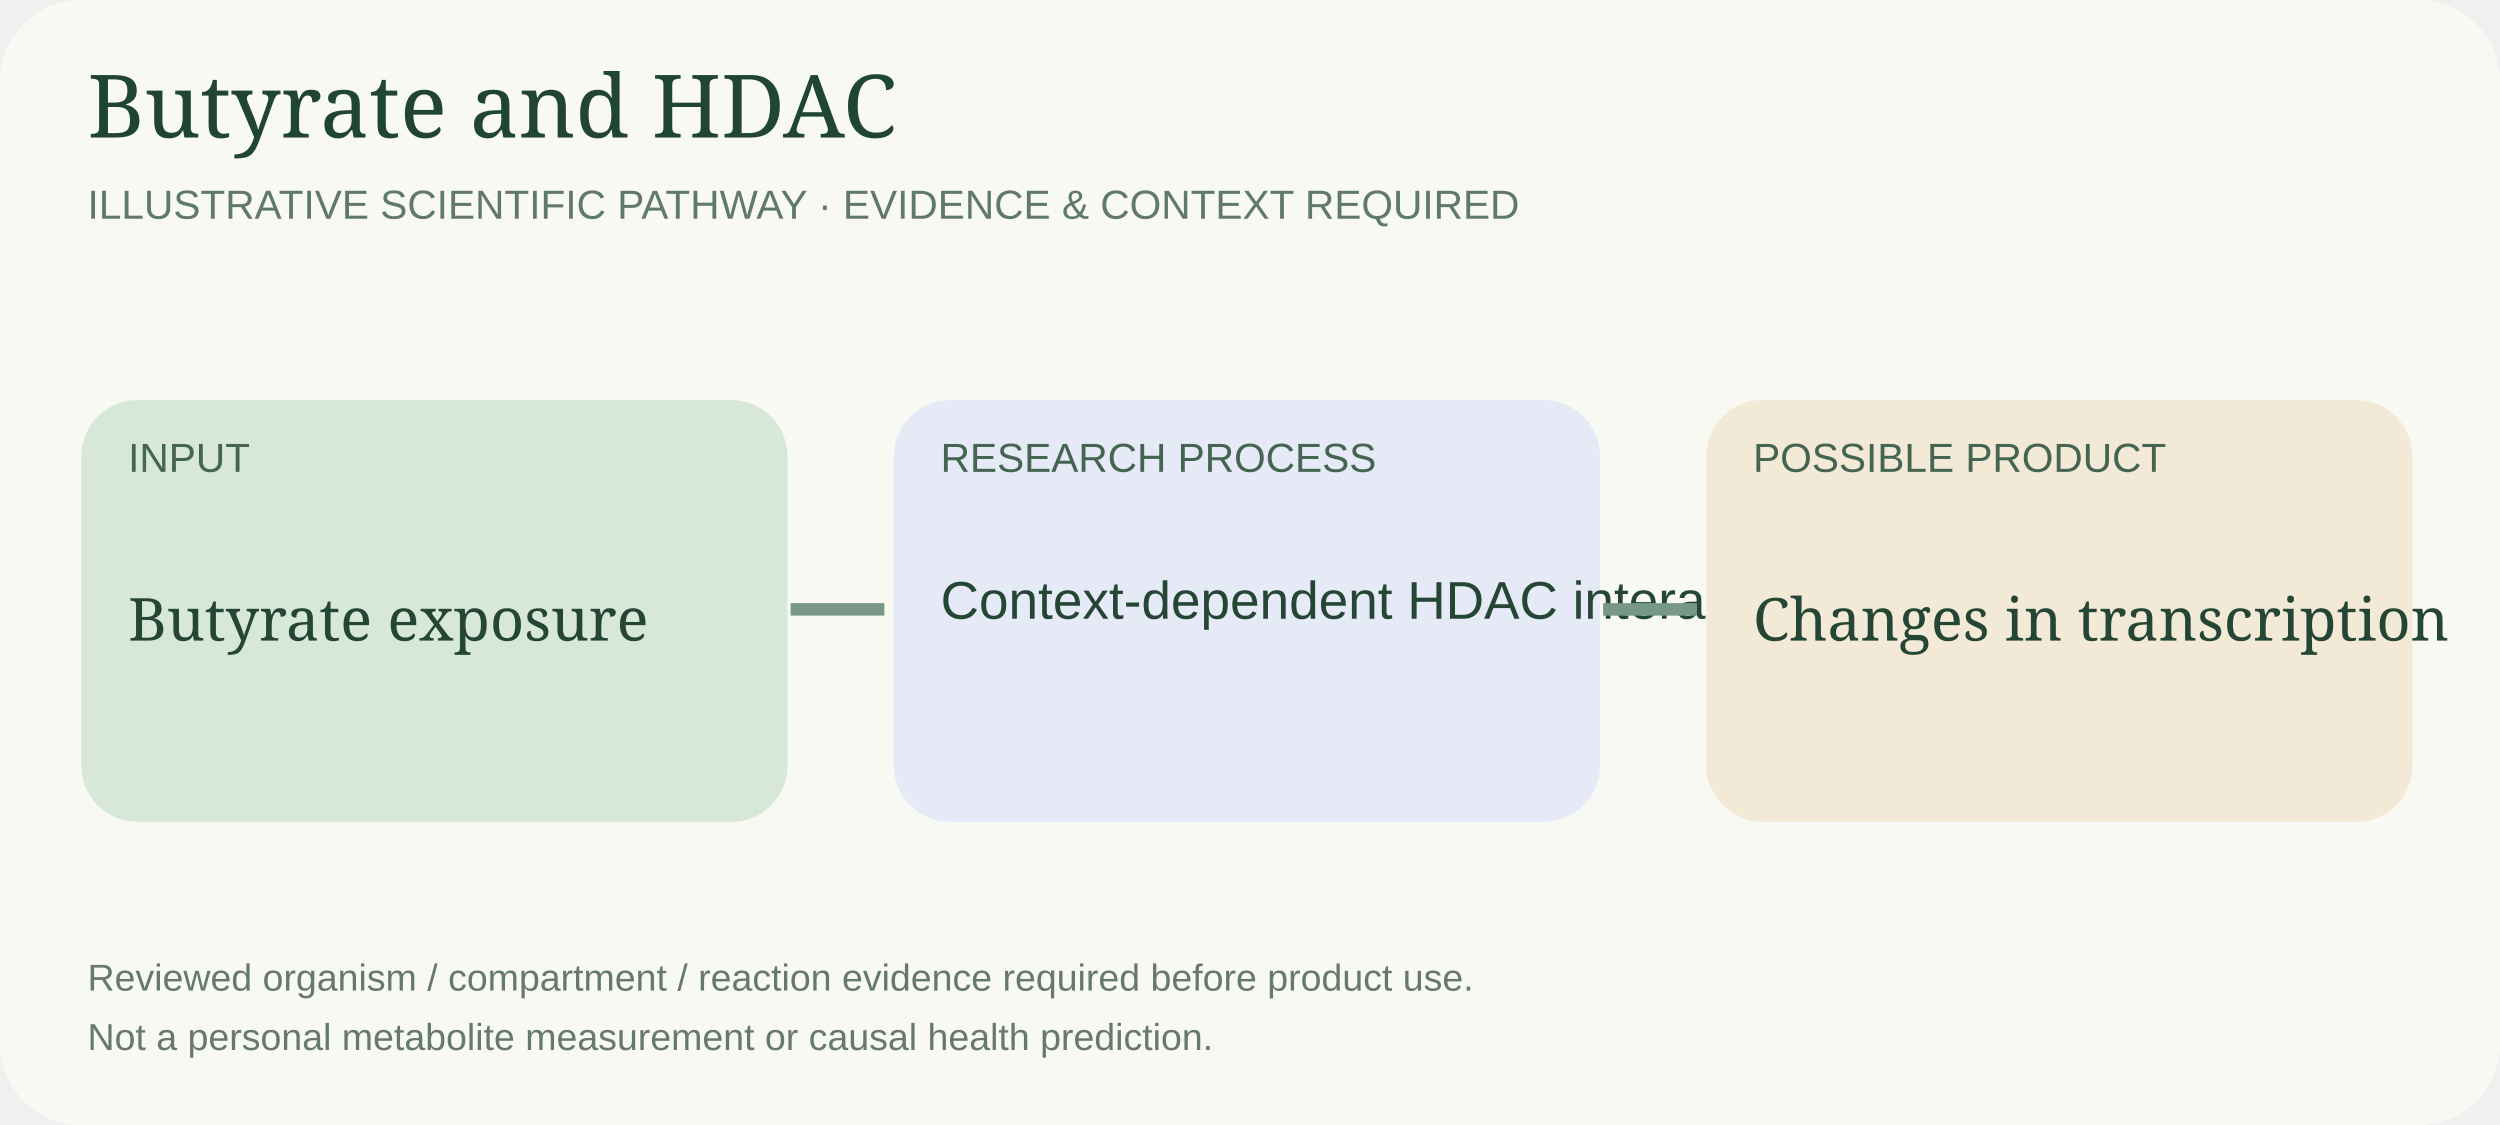
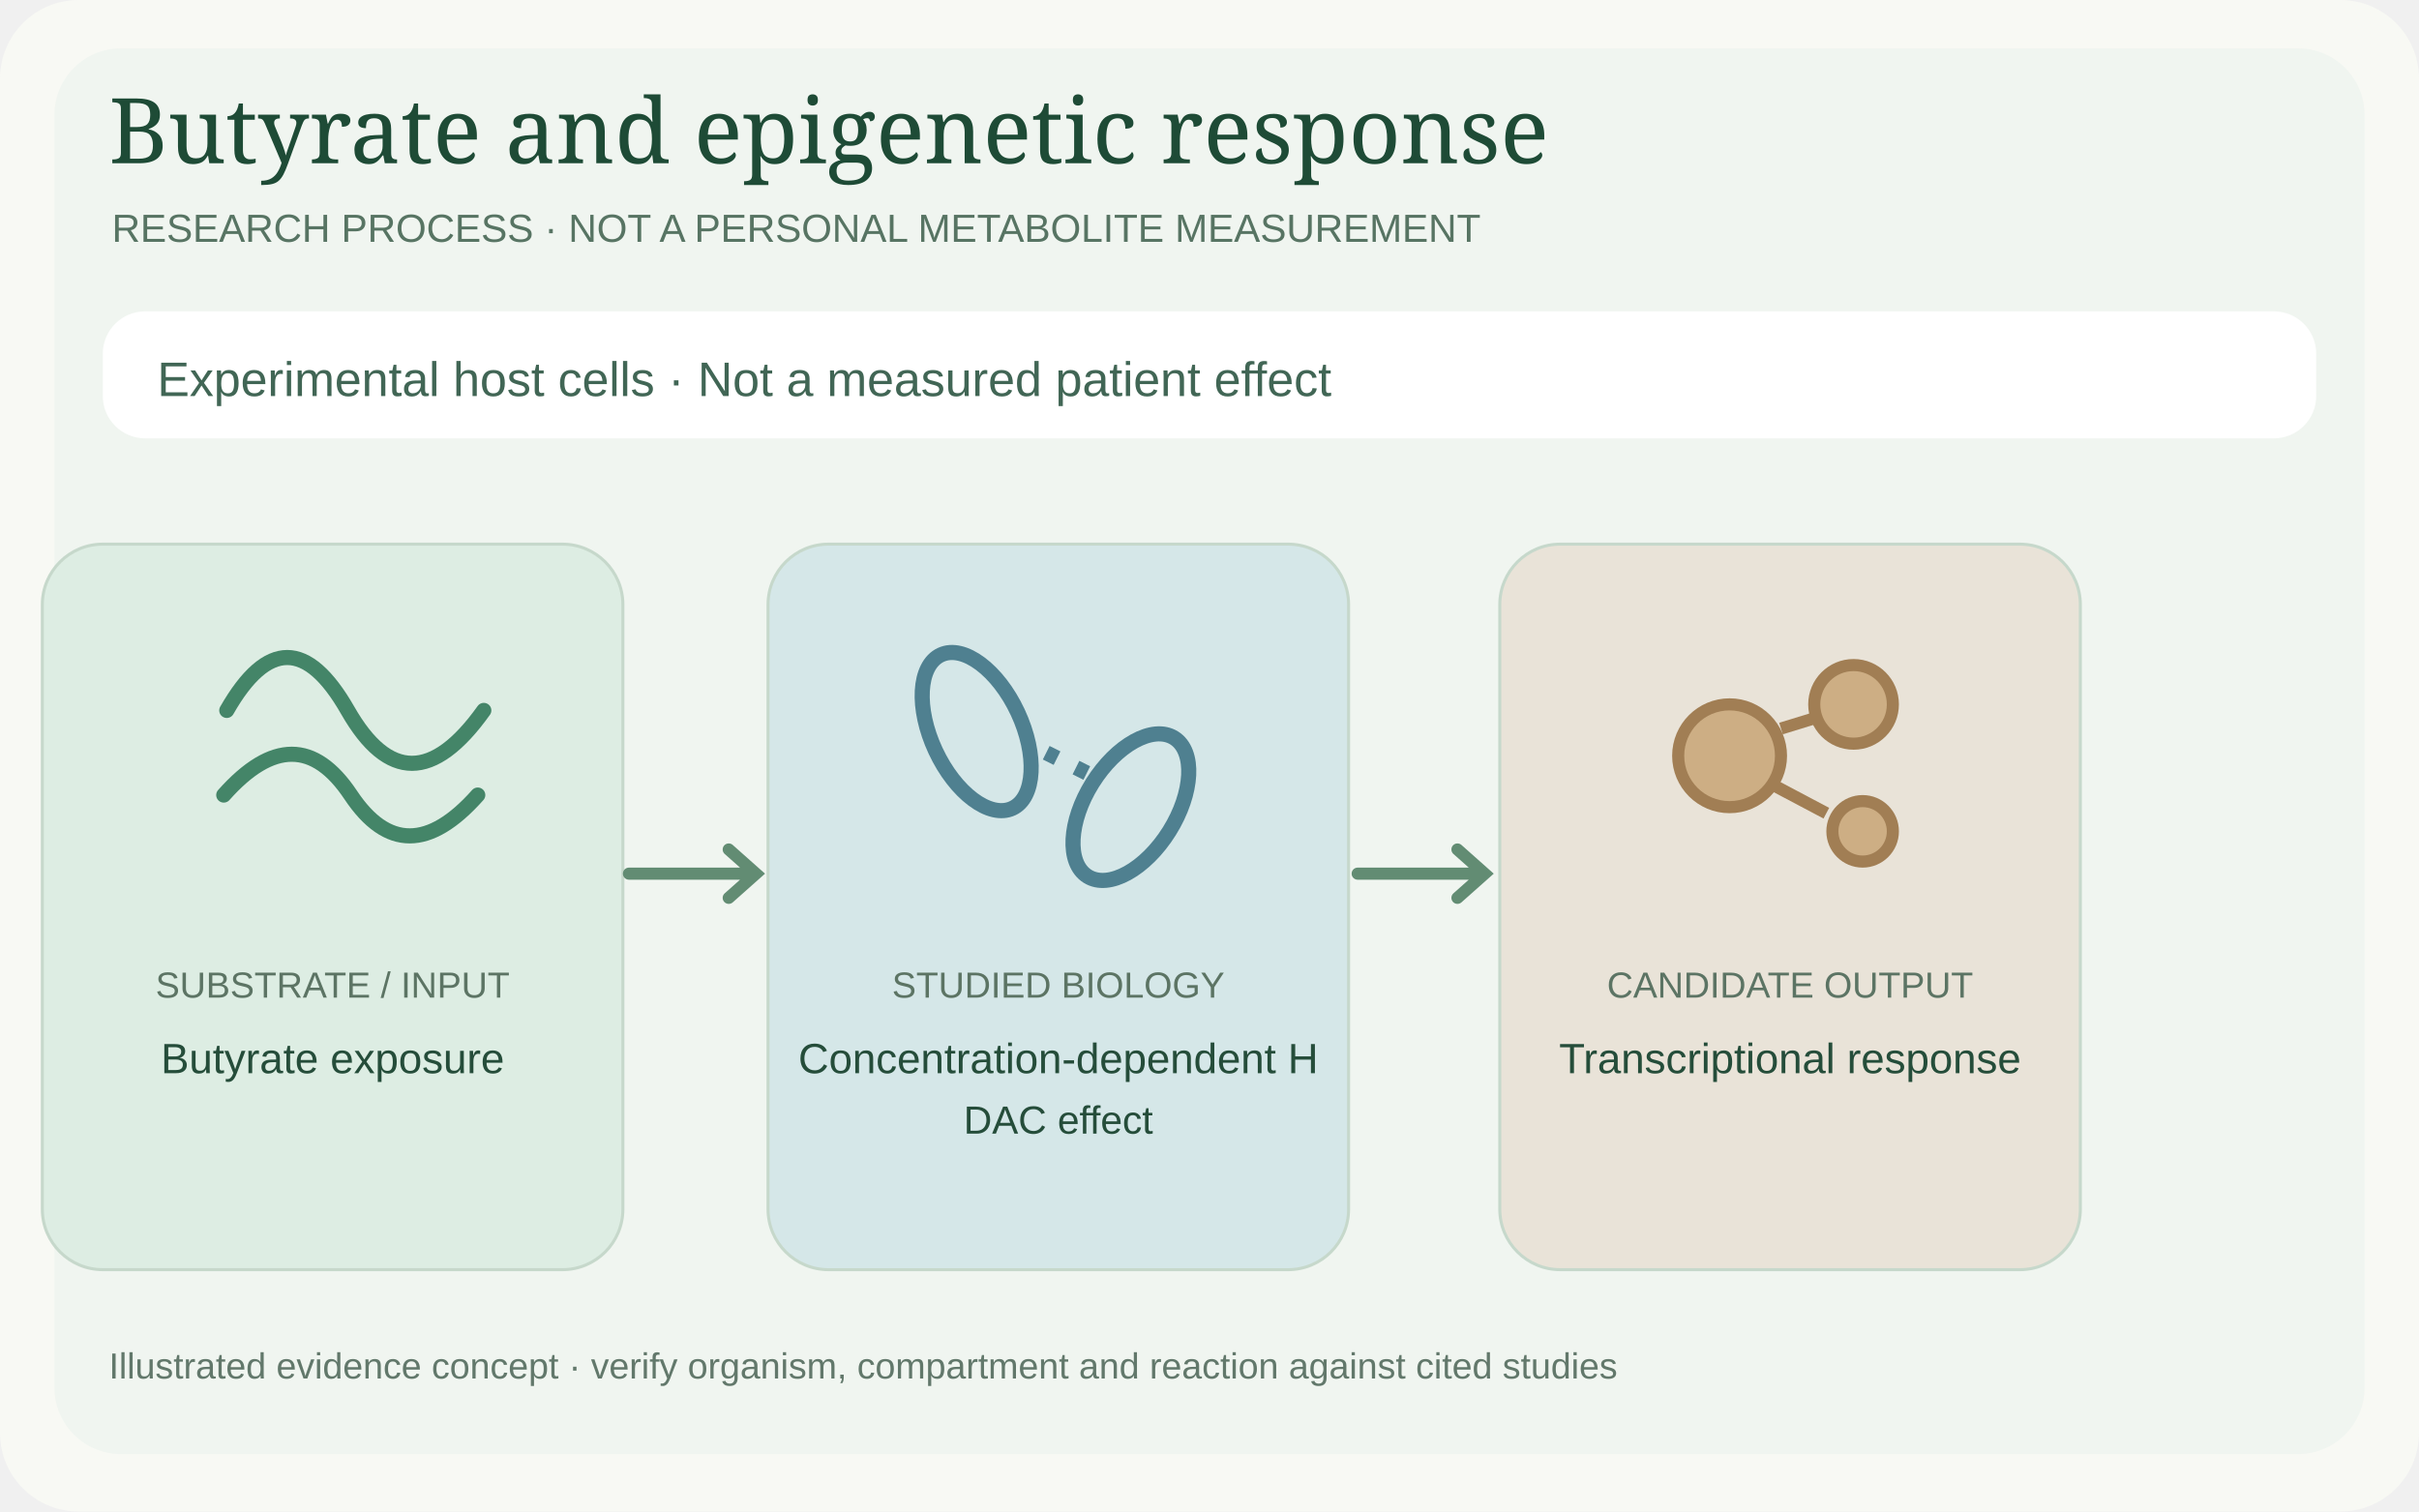
- <svg xmlns="http://www.w3.org/2000/svg" viewBox="0 0 800 360" role="img" aria-label="Conceptual research pathway: Butyrate and HDAC. Butyrate exposure to Context-dependent HDAC interaction to Changes in transcription. This does not imply a personal measured pathway.">
-   <rect width="800" height="360" rx="26" fill="#F9F9F4" />
-   <text x="28" y="44" font-size="28" fill="#204633" font-family="Georgia">Butyrate and HDAC</text>
-   <text x="28" y="70" font-size="13" fill="#60796B" font-family="Arial">ILLUSTRATIVE SCIENTIFIC PATHWAY · EVIDENCE &amp; CONTEXT REQUIRED</text>
-   <rect x="26" y="128" width="226" height="135" rx="18" fill="#D7E8D9" />
-   <text x="41" y="151" font-size="13" font-family="Arial" fill="#456451">INPUT</text>
-   <text x="41" y="205" font-size="19" font-family="Georgia" fill="#254635">Butyrate exposure</text>
-   <rect x="286" y="128" width="226" height="135" rx="18" fill="#E6EAF6" />
-   <text x="301" y="151" font-size="13" font-family="Arial" fill="#456451">RESEARCH PROCESS</text>
-   <text x="301" y="198" font-size="17" font-family="Arial" fill="#254635">Context-dependent HDAC interaction</text>
-   <rect x="546" y="128" width="226" height="135" rx="18" fill="#F3E9D7" />
-   <text x="561" y="151" font-size="13" font-family="Arial" fill="#456451">POSSIBLE PRODUCT</text>
-   <text x="561" y="205" font-size="19" font-family="Georgia" fill="#254635">Changes in transcription</text>
-   <path d="M253 195H283M513 195H543" stroke="#779888" stroke-width="4" />
-   <text x="28" y="317" font-family="Arial" font-size="12" fill="#67796D">Reviewed organism / compartment / reaction evidence required before product use.</text>
-   <text x="28" y="336" font-family="Arial" font-size="12" fill="#67796D">Not a personal metabolite measurement or causal health prediction.</text>
+ <svg xmlns="http://www.w3.org/2000/svg" viewBox="0 0 800 500" role="img" aria-label="Illustrated conceptual research pathway Butyrate and epigenetic response. Butyrate exposure through Concentration-dependent HDAC effect to Transcriptional response. Not measured in your sample.">
+   <rect width="800" height="500" rx="26" fill="#F8F9F4" />
+   <rect x="18" y="16" width="764" height="465" rx="22" fill="#F0F5F0" />
+   <text x="36" y="54" font-family="Georgia,serif" font-size="30" fill="#1E4B36">Butyrate and epigenetic response</text>
+   <text x="37" y="80" font-family="Arial" font-size="13" fill="#577463">RESEARCH PROCESS · NOT A PERSONAL METABOLITE MEASUREMENT</text>
+   <rect x="34" y="103" rx="14" width="732" height="42" fill="#FFFFFF" />
+   <text x="52" y="131" font-family="Arial" font-size="16" fill="#416655">Experimental host cells  ·  Not a measured patient effect</text>
+   <rect x="14" y="180" width="192" height="240" rx="20" fill="#DDEDE3" stroke="#C6D8CB" />
+   <g transform="translate(110 250)">
+     <g stroke="#448568" fill="none" stroke-width="5" stroke-linecap="round">
+       <path d="M-35 -15q20-35 40 0t45 0M-36 13q24-27 42 0t42 0" />
+     </g>
+   </g>
+   <text x="110" y="330" font-family="Arial" font-size="12" text-anchor="middle" fill="#5C7464">SUBSTRATE / INPUT</text>
+   <text x="110" y="355" font-family="Arial" font-size="14" text-anchor="middle" fill="#254D3A">Butyrate exposure</text>
+   <rect x="254" y="180" width="192" height="240" rx="20" fill="#D5E7E8" stroke="#C6D8CB" />
+   <g transform="translate(350 250)">
+     <g stroke="#4F8090" stroke-width="5" fill="none">
+       <ellipse cx="-27" cy="-8" rx="15" ry="28" transform="rotate(-25 -27 -8)" />
+       <ellipse cx="24" cy="17" rx="15" ry="27" transform="rotate(32 24 17)" />
+       <path d="M-4 -1l16 8" stroke-dasharray="4 7" />
+     </g>
+   </g>
+   <text x="350" y="330" font-family="Arial" font-size="12" text-anchor="middle" fill="#5C7464">STUDIED BIOLOGY</text>
+   <text x="350" y="355" font-family="Arial" font-size="14" text-anchor="middle" fill="#254D3A">Concentration-dependent H</text>
+   <text x="350" y="375" font-family="Arial" font-size="13" text-anchor="middle" fill="#254D3A">DAC effect</text>
+   <rect x="496" y="180" width="192" height="240" rx="20" fill="#E9E3D8" stroke="#C6D8CB" />
+   <g transform="translate(592 250)">
+     <g stroke="#A17E54" stroke-width="4" fill="#CDAE84">
+       <circle cx="-20" cy="0" r="17" />
+       <circle cx="21" cy="-17" r="13" />
+       <circle cx="24" cy="25" r="10" />
+       <path d="M-3 -9L10 -13M-5 10L12 19" />
+     </g>
+   </g>
+   <text x="592" y="330" font-family="Arial" font-size="12" text-anchor="middle" fill="#5C7464">CANDIDATE OUTPUT</text>
+   <text x="592" y="355" font-family="Arial" font-size="14" text-anchor="middle" fill="#254D3A">Transcriptional response</text>
+   <g fill="none" stroke="#628C73" stroke-width="4" stroke-linecap="round">
+     <path d="M208 289h42m-9-8 9 8-9 8M449 289h42m-9-8 9 8-9 8" />
+   </g>
+   <text x="36" y="456" font-family="Arial" font-size="12" fill="#62786B">Illustrated evidence concept · verify organism, compartment and reaction against cited studies</text>
</svg>
